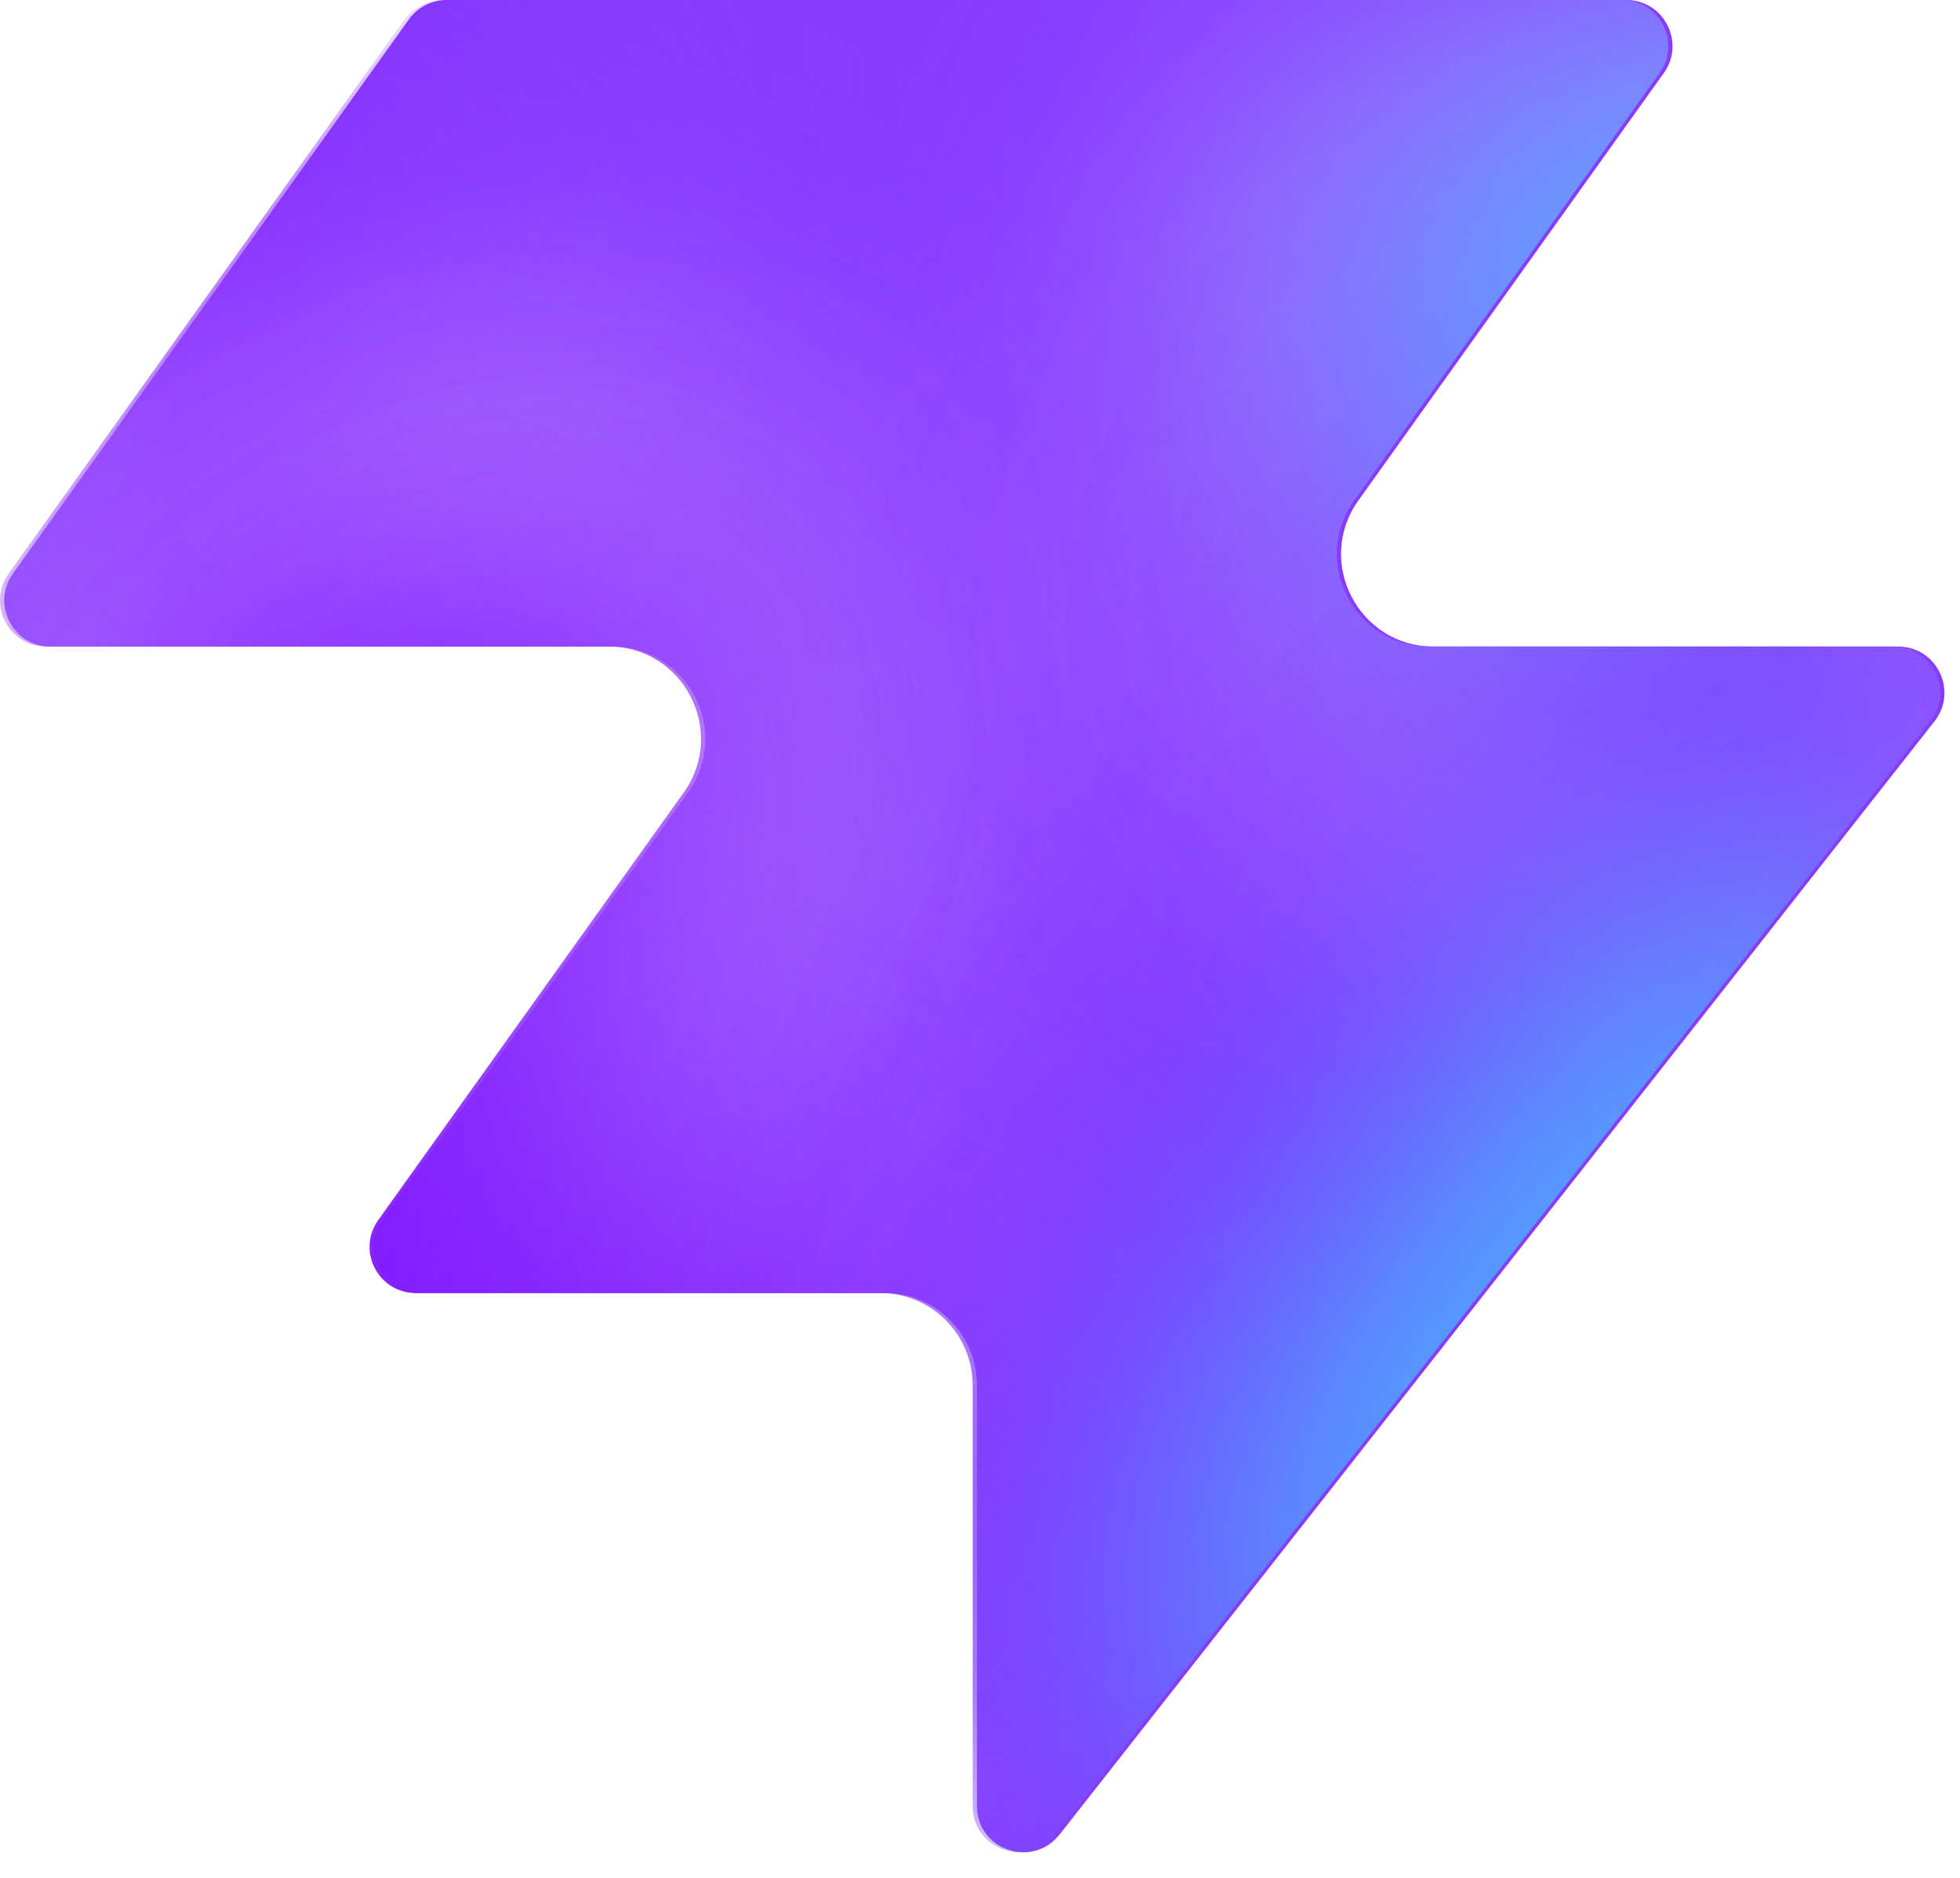
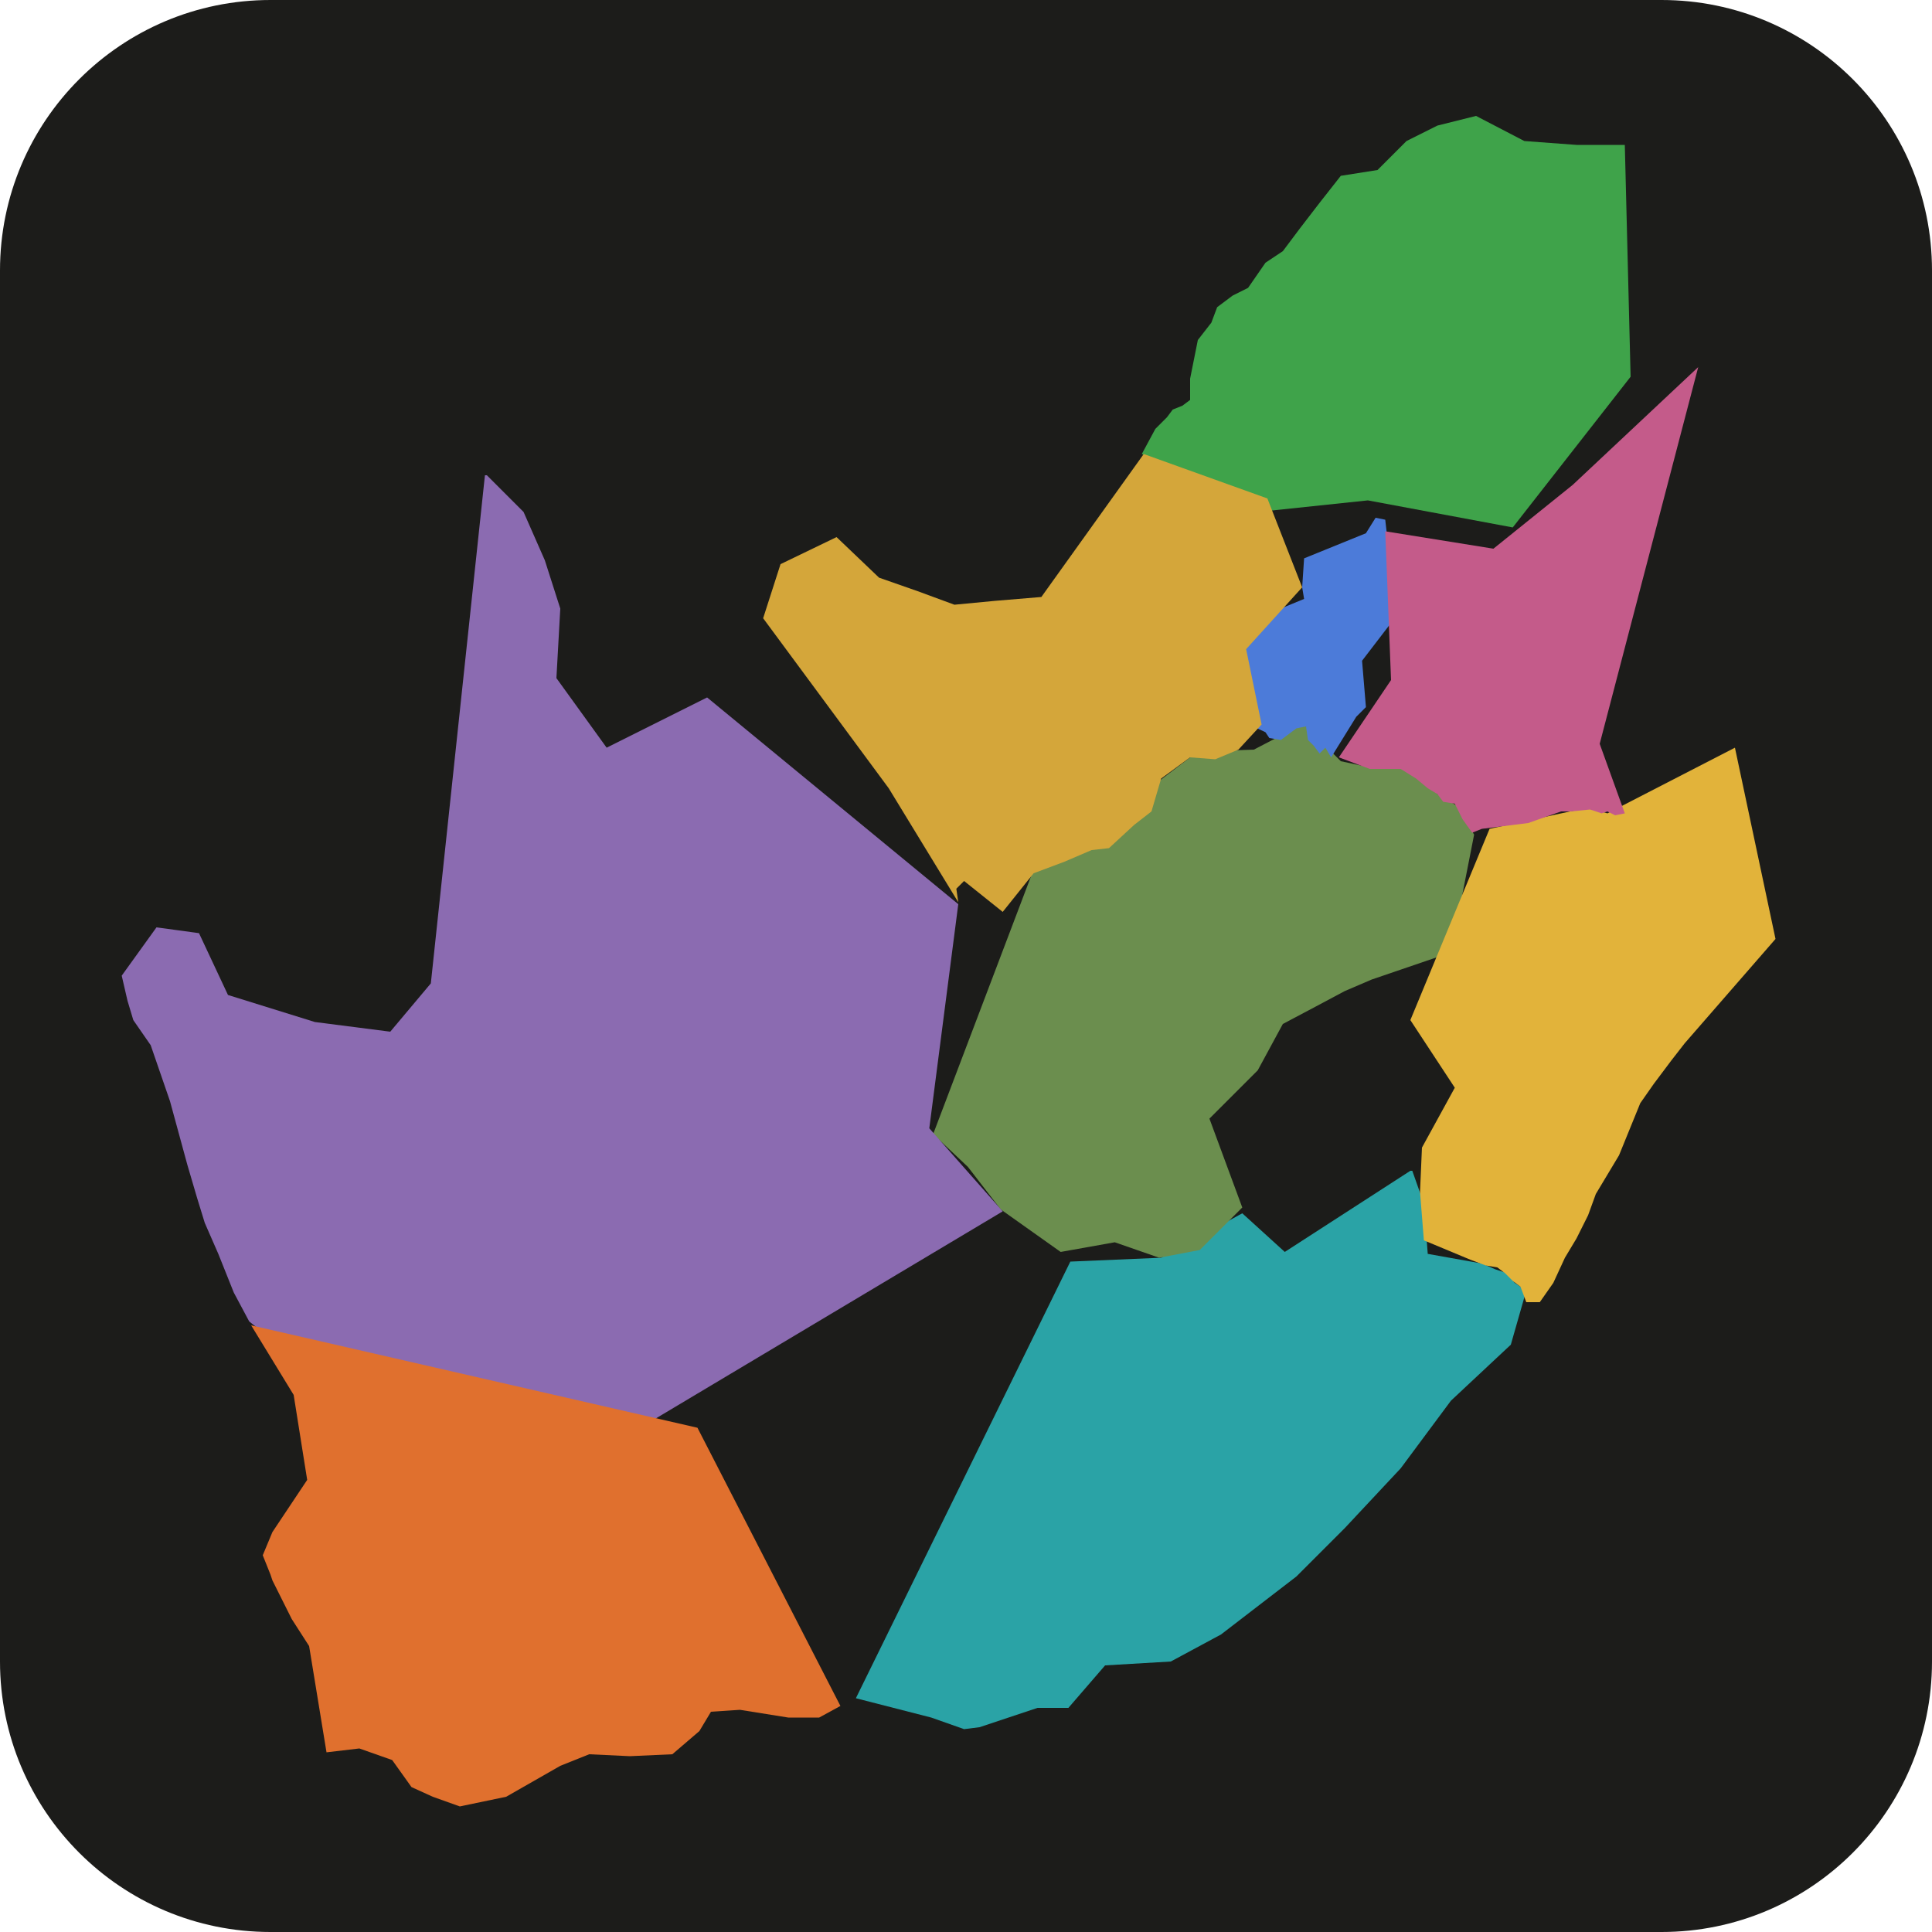
- <svg xmlns="http://www.w3.org/2000/svg" width="48" height="46" fill="none" viewBox="0 0 48 46">
-   <path fill="#863bff" d="M25.946 44.938c-.664.845-2.021.375-2.021-.698V33.937a2.26 2.26 0 0 0-2.262-2.262H10.287c-.92 0-1.456-1.04-.92-1.788l7.48-10.471c1.07-1.497 0-3.578-1.842-3.578H1.237c-.92 0-1.456-1.04-.92-1.788L10.013.474c.214-.297.556-.474.92-.474h28.894c.92 0 1.456 1.04.92 1.788l-7.48 10.471c-1.07 1.498 0 3.579 1.842 3.579h11.377c.943 0 1.473 1.088.89 1.83L25.947 44.94z" style="fill:#863bff;fill:color(display-p3 .525 .23 1);fill-opacity:1" />
-   <mask id="a" width="48" height="46" x="0" y="0" maskUnits="userSpaceOnUse" style="mask-type:alpha">
-     <path fill="#000" d="M25.842 44.938c-.664.844-2.021.375-2.021-.698V33.937a2.26 2.26 0 0 0-2.262-2.262H10.183c-.92 0-1.456-1.04-.92-1.788l7.48-10.471c1.07-1.498 0-3.579-1.842-3.579H1.133c-.92 0-1.456-1.04-.92-1.787L9.91.473c.214-.297.556-.474.92-.474h28.894c.92 0 1.456 1.04.92 1.788l-7.48 10.471c-1.07 1.498 0 3.578 1.842 3.578h11.377c.943 0 1.473 1.088.89 1.832L25.843 44.94z" style="fill:#000;fill-opacity:1" />
-   </mask>
-   <g mask="url(#a)">
-     <g filter="url(#b)">
-       <ellipse cx="5.508" cy="14.704" fill="#ede6ff" rx="5.508" ry="14.704" style="fill:#ede6ff;fill:color(display-p3 .927 .903 1);fill-opacity:1" transform="matrix(.00324 1 1 -.00324 -4.47 31.516)" />
-     </g>
-     <g filter="url(#c)">
-       <ellipse cx="10.399" cy="29.851" fill="#ede6ff" rx="10.399" ry="29.851" style="fill:#ede6ff;fill:color(display-p3 .927 .903 1);fill-opacity:1" transform="matrix(.00324 1 1 -.00324 -39.328 7.883)" />
-     </g>
-     <g filter="url(#d)">
-       <ellipse cx="5.508" cy="30.487" fill="#7e14ff" rx="5.508" ry="30.487" style="fill:#7e14ff;fill:color(display-p3 .492 .077 1);fill-opacity:1" transform="rotate(89.814 -25.913 -14.639)scale(1 -1)" />
-     </g>
-     <g filter="url(#e)">
-       <ellipse cx="5.508" cy="30.599" fill="#7e14ff" rx="5.508" ry="30.599" style="fill:#7e14ff;fill:color(display-p3 .492 .077 1);fill-opacity:1" transform="rotate(89.814 -32.644 -3.334)scale(1 -1)" />
-     </g>
-     <g filter="url(#f)">
-       <ellipse cx="5.508" cy="30.599" fill="#7e14ff" rx="5.508" ry="30.599" style="fill:#7e14ff;fill:color(display-p3 .492 .077 1);fill-opacity:1" transform="matrix(.00324 1 1 -.00324 -34.34 30.47)" />
-     </g>
-     <g filter="url(#g)">
-       <ellipse cx="14.072" cy="22.078" fill="#ede6ff" rx="14.072" ry="22.078" style="fill:#ede6ff;fill:color(display-p3 .927 .903 1);fill-opacity:1" transform="rotate(93.35 24.506 48.493)scale(-1 1)" />
-     </g>
-     <g filter="url(#h)">
-       <ellipse cx="3.47" cy="21.501" fill="#7e14ff" rx="3.47" ry="21.501" style="fill:#7e14ff;fill:color(display-p3 .492 .077 1);fill-opacity:1" transform="rotate(89.009 28.708 47.59)scale(-1 1)" />
-     </g>
-     <g filter="url(#i)">
-       <ellipse cx="3.47" cy="21.501" fill="#7e14ff" rx="3.47" ry="21.501" style="fill:#7e14ff;fill:color(display-p3 .492 .077 1);fill-opacity:1" transform="rotate(89.009 28.708 47.59)scale(-1 1)" />
-     </g>
-     <g filter="url(#j)">
-       <ellipse cx=".387" cy="8.972" fill="#7e14ff" rx="4.407" ry="29.108" style="fill:#7e14ff;fill:color(display-p3 .492 .077 1);fill-opacity:1" transform="rotate(39.51 .387 8.972)" />
-     </g>
-     <g filter="url(#k)">
-       <ellipse cx="47.523" cy="-6.092" fill="#7e14ff" rx="4.407" ry="29.108" style="fill:#7e14ff;fill:color(display-p3 .492 .077 1);fill-opacity:1" transform="rotate(37.892 47.523 -6.092)" />
-     </g>
-     <g filter="url(#l)">
-       <ellipse cx="41.412" cy="6.333" fill="#47bfff" rx="5.971" ry="9.665" style="fill:#47bfff;fill:color(display-p3 .28 .748 1);fill-opacity:1" transform="rotate(37.892 41.412 6.333)" />
-     </g>
-     <g filter="url(#m)">
-       <ellipse cx="-1.879" cy="38.332" fill="#7e14ff" rx="4.407" ry="29.108" style="fill:#7e14ff;fill:color(display-p3 .492 .077 1);fill-opacity:1" transform="rotate(37.892 -1.88 38.332)" />
-     </g>
-     <g filter="url(#n)">
-       <ellipse cx="-1.879" cy="38.332" fill="#7e14ff" rx="4.407" ry="29.108" style="fill:#7e14ff;fill:color(display-p3 .492 .077 1);fill-opacity:1" transform="rotate(37.892 -1.88 38.332)" />
-     </g>
-     <g filter="url(#o)">
-       <ellipse cx="35.651" cy="29.907" fill="#7e14ff" rx="4.407" ry="29.108" style="fill:#7e14ff;fill:color(display-p3 .492 .077 1);fill-opacity:1" transform="rotate(37.892 35.651 29.907)" />
-     </g>
-     <g filter="url(#p)">
-       <ellipse cx="38.418" cy="32.4" fill="#47bfff" rx="5.971" ry="15.297" style="fill:#47bfff;fill:color(display-p3 .28 .748 1);fill-opacity:1" transform="rotate(37.892 38.418 32.4)" />
-     </g>
-   </g>
-   <defs>
-     <filter id="b" width="60.045" height="41.654" x="-19.77" y="16.149" color-interpolation-filters="sRGB" filterUnits="userSpaceOnUse">
-       <feFlood flood-opacity="0" result="BackgroundImageFix" />
-       <feBlend in="SourceGraphic" in2="BackgroundImageFix" result="shape" />
-       <feGaussianBlur result="effect1_foregroundBlur_2002_17158" stdDeviation="7.659" />
-     </filter>
-     <filter id="c" width="90.34" height="51.437" x="-54.613" y="-7.533" color-interpolation-filters="sRGB" filterUnits="userSpaceOnUse">
-       <feFlood flood-opacity="0" result="BackgroundImageFix" />
-       <feBlend in="SourceGraphic" in2="BackgroundImageFix" result="shape" />
-       <feGaussianBlur result="effect1_foregroundBlur_2002_17158" stdDeviation="7.659" />
-     </filter>
-     <filter id="d" width="79.355" height="29.4" x="-49.64" y="2.03" color-interpolation-filters="sRGB" filterUnits="userSpaceOnUse">
-       <feFlood flood-opacity="0" result="BackgroundImageFix" />
-       <feBlend in="SourceGraphic" in2="BackgroundImageFix" result="shape" />
-       <feGaussianBlur result="effect1_foregroundBlur_2002_17158" stdDeviation="4.596" />
-     </filter>
-     <filter id="e" width="79.579" height="29.4" x="-45.045" y="20.029" color-interpolation-filters="sRGB" filterUnits="userSpaceOnUse">
-       <feFlood flood-opacity="0" result="BackgroundImageFix" />
-       <feBlend in="SourceGraphic" in2="BackgroundImageFix" result="shape" />
-       <feGaussianBlur result="effect1_foregroundBlur_2002_17158" stdDeviation="4.596" />
-     </filter>
-     <filter id="f" width="79.579" height="29.4" x="-43.513" y="21.178" color-interpolation-filters="sRGB" filterUnits="userSpaceOnUse">
-       <feFlood flood-opacity="0" result="BackgroundImageFix" />
-       <feBlend in="SourceGraphic" in2="BackgroundImageFix" result="shape" />
-       <feGaussianBlur result="effect1_foregroundBlur_2002_17158" stdDeviation="4.596" />
-     </filter>
-     <filter id="g" width="74.749" height="58.852" x="15.756" y="-17.901" color-interpolation-filters="sRGB" filterUnits="userSpaceOnUse">
-       <feFlood flood-opacity="0" result="BackgroundImageFix" />
-       <feBlend in="SourceGraphic" in2="BackgroundImageFix" result="shape" />
-       <feGaussianBlur result="effect1_foregroundBlur_2002_17158" stdDeviation="7.659" />
-     </filter>
-     <filter id="h" width="61.377" height="25.362" x="23.548" y="2.284" color-interpolation-filters="sRGB" filterUnits="userSpaceOnUse">
-       <feFlood flood-opacity="0" result="BackgroundImageFix" />
-       <feBlend in="SourceGraphic" in2="BackgroundImageFix" result="shape" />
-       <feGaussianBlur result="effect1_foregroundBlur_2002_17158" stdDeviation="4.596" />
-     </filter>
-     <filter id="i" width="61.377" height="25.362" x="23.548" y="2.284" color-interpolation-filters="sRGB" filterUnits="userSpaceOnUse">
-       <feFlood flood-opacity="0" result="BackgroundImageFix" />
-       <feBlend in="SourceGraphic" in2="BackgroundImageFix" result="shape" />
-       <feGaussianBlur result="effect1_foregroundBlur_2002_17158" stdDeviation="4.596" />
-     </filter>
-     <filter id="j" width="56.045" height="63.649" x="-27.636" y="-22.853" color-interpolation-filters="sRGB" filterUnits="userSpaceOnUse">
-       <feFlood flood-opacity="0" result="BackgroundImageFix" />
-       <feBlend in="SourceGraphic" in2="BackgroundImageFix" result="shape" />
-       <feGaussianBlur result="effect1_foregroundBlur_2002_17158" stdDeviation="4.596" />
-     </filter>
-     <filter id="k" width="54.814" height="64.646" x="20.116" y="-38.415" color-interpolation-filters="sRGB" filterUnits="userSpaceOnUse">
-       <feFlood flood-opacity="0" result="BackgroundImageFix" />
-       <feBlend in="SourceGraphic" in2="BackgroundImageFix" result="shape" />
-       <feGaussianBlur result="effect1_foregroundBlur_2002_17158" stdDeviation="4.596" />
-     </filter>
-     <filter id="l" width="33.541" height="35.313" x="24.641" y="-11.323" color-interpolation-filters="sRGB" filterUnits="userSpaceOnUse">
-       <feFlood flood-opacity="0" result="BackgroundImageFix" />
-       <feBlend in="SourceGraphic" in2="BackgroundImageFix" result="shape" />
-       <feGaussianBlur result="effect1_foregroundBlur_2002_17158" stdDeviation="4.596" />
-     </filter>
-     <filter id="m" width="54.814" height="64.646" x="-29.286" y="6.009" color-interpolation-filters="sRGB" filterUnits="userSpaceOnUse">
-       <feFlood flood-opacity="0" result="BackgroundImageFix" />
-       <feBlend in="SourceGraphic" in2="BackgroundImageFix" result="shape" />
-       <feGaussianBlur result="effect1_foregroundBlur_2002_17158" stdDeviation="4.596" />
-     </filter>
-     <filter id="n" width="54.814" height="64.646" x="-29.286" y="6.009" color-interpolation-filters="sRGB" filterUnits="userSpaceOnUse">
-       <feFlood flood-opacity="0" result="BackgroundImageFix" />
-       <feBlend in="SourceGraphic" in2="BackgroundImageFix" result="shape" />
-       <feGaussianBlur result="effect1_foregroundBlur_2002_17158" stdDeviation="4.596" />
-     </filter>
-     <filter id="o" width="54.814" height="64.646" x="8.244" y="-2.416" color-interpolation-filters="sRGB" filterUnits="userSpaceOnUse">
-       <feFlood flood-opacity="0" result="BackgroundImageFix" />
-       <feBlend in="SourceGraphic" in2="BackgroundImageFix" result="shape" />
-       <feGaussianBlur result="effect1_foregroundBlur_2002_17158" stdDeviation="4.596" />
-     </filter>
-     <filter id="p" width="39.409" height="43.623" x="18.713" y="10.588" color-interpolation-filters="sRGB" filterUnits="userSpaceOnUse">
-       <feFlood flood-opacity="0" result="BackgroundImageFix" />
-       <feBlend in="SourceGraphic" in2="BackgroundImageFix" result="shape" />
-       <feGaussianBlur result="effect1_foregroundBlur_2002_17158" stdDeviation="4.596" />
-     </filter>
-   </defs>
+ <svg xmlns="http://www.w3.org/2000/svg" viewBox="0 0 100 100" role="img" aria-label="South Africa map">
+   <rect width="100" height="100" rx="14" fill="#1c1c1a" />
+   <path fill="#2aa3a6" d="M 73.1,60.6L73.7,62.3L73.9,64.9L76.7,65.4L77.4,65.7L78.0,65.9L78.4,66.4L79.0,66.8L78.2,69.6L75.1,72.5L72.5,76.0L69.6,79.1L68.2,80.5L67.1,81.6L65.8,82.6L63.2,84.6L60.6,86.0L57.2,86.2L55.3,88.4L53.7,88.4L50.7,89.4L49.9,89.5L48.2,88.9L44.3,87.9L55.4,65.3L60.1,65.1L64.3,62.8L66.5,64.8L73.0,60.6L73.1,60.6Z" />
+   <path fill="#6b8e4e" d="M 67.5,37.5L69.4,39.4L70.8,39.7L73.3,39.8L74.4,41.1L75.4,41.7L76.3,43.2L75.1,49.3L71.0,50.7L69.6,51.3L68.1,52.1L66.4,53.0L65.1,55.4L62.6,57.9L64.3,62.5L62.1,64.7L60.0,65.1L57.7,64.3L54.9,64.8L51.8,62.6L50.1,60.4L48.3,58.7L53.5,45.0L56.4,44.0L58.4,42.6L59.5,40.8L62.0,38.9L64.9,38.8L67.4,37.5L67.5,37.5Z" />
+   <path fill="#4c7bd9" d="M 71.7,26.9L72.1,30.4L72.8,31.2L70.5,34.2L70.7,36.6L70.2,37.1L68.9,39.2L68.6,38.7L68.3,39.0L68.0,38.6L67.7,38.3L67.6,37.6L67.1,37.7L66.7,38.0L66.3,38.3L65.7,38.2L65.5,37.9L63.8,37.1L63.7,37.2L63.6,37.2L64.2,33.9L65.7,31.4L65.8,31.7L67.5,31.0L67.4,30.4L67.4,30.4L67.5,28.9L70.7,27.6L71.2,26.8L71.7,26.9Z" />
+   <path fill="#e2b33a" d="M 81.0,65.1L80.4,66.4L79.7,67.4L79.0,67.4L78.7,66.6L78.3,66.3L77.9,65.9L77.5,65.6L76.9,65.5L76.1,65.2L73.7,64.2L73.5,61.7L73.6,59.4L75.3,56.3L73.0,52.8L77.1,42.9L82.2,41.8L83.2,42.1L89.8,38.7L91.9,48.6L87.2,54.0L86.5,54.9L85.6,56.1L84.9,57.1L83.8,59.8L82.6,61.8L82.2,62.9L81.6,64.1L81.0,65.1L81.0,65.1Z" />
+   <path fill="#3fa34a" d="M 76.4,6.0L78.9,7.3L81.6,7.5L84.1,7.5L84.4,19.5L78.3,27.3L70.8,25.9L65.1,26.5L59.1,23.5L59.8,22.2L60.4,21.6L60.7,21.2L61.2,21.0L61.6,20.7L61.6,19.6L62.0,17.6L62.7,16.7L63.0,15.9L63.8,15.3L64.6,14.9L65.5,13.6L66.4,13.0L67.3,11.8L68.3,10.5L69.4,9.1L71.3,8.8L72.8,7.3L74.4,6.5L76.4,6.0L76.4,6.0Z" />
+   <path fill="#c45b8a" d="M 87.9,19.0L82.8,38.5L84.1,42.1L83.6,42.2L83.2,42.0L82.9,42.1L82.6,42.0L82.3,41.9L81.3,42.0L80.8,42.0L79.1,42.6L76.7,42.9L76.2,43.1L75.7,42.4L75.3,41.6L74.7,41.5L74.4,41.1L73.9,40.8L73.3,40.3L72.5,39.8L71.7,39.8L70.9,39.8L70.1,39.5L69.3,39.2L72.0,35.2L71.7,27.5L77.3,28.4L81.4,25.1L87.9,19.0L87.9,19.0Z" />
+   <path fill="#8b6bb1" d="M 25.2,24.6L27.1,26.5L28.2,29.0L29.0,31.5L28.8,35.1L31.4,38.7L36.6,36.1L49.6,46.8L48.1,58.4L51.9,62.7L25.6,78.4L12.9,68.4L12.1,66.9L11.3,64.9L10.6,63.3L10.2,62.0L9.7,60.3L8.8,57.0L7.8,54.1L6.9,52.8L6.6,51.8L6.3,50.5L8.1,48.0L10.3,48.3L11.8,51.5L16.3,52.9L20.2,53.4L22.3,50.9L25.1,24.6L25.2,24.6Z" />
+   <path fill="#d4a63a" d="M 59.2,23.5L65.6,25.8L67.4,30.4L64.5,33.6L65.3,37.5L64.1,38.8L62.9,39.3L61.6,39.2L60.1,40.3L59.6,42.0L58.7,42.7L57.4,43.9L56.5,44.0L55.1,44.6L53.5,45.2L51.9,47.2L49.9,45.6L49.5,46.0L49.6,46.7L46.0,40.8L39.5,32.0L40.4,29.2L43.3,27.8L45.5,29.9L47.5,30.6L49.4,31.3L51.5,31.1L53.9,30.9L59.2,23.5L59.2,23.5Z" />
+   <path fill="#e0702e" d="M 15.1,83.8L14.1,81.8L14.0,81.5L13.6,80.5L14.1,79.3L15.9,76.6L15.2,72.2L14.1,70.4L13.0,68.6L36.1,73.9L43.5,88.3L42.4,88.9L40.8,88.9L38.3,88.5L36.8,88.6L36.2,89.6L34.8,90.8L32.6,90.9L30.5,90.8L29.0,91.4L26.2,93.0L23.8,93.5L22.4,93.0L21.3,92.5L20.3,91.1L18.6,90.5L16.9,90.7L16.0,85.2L15.1,83.8L15.1,83.8Z" />
</svg>
